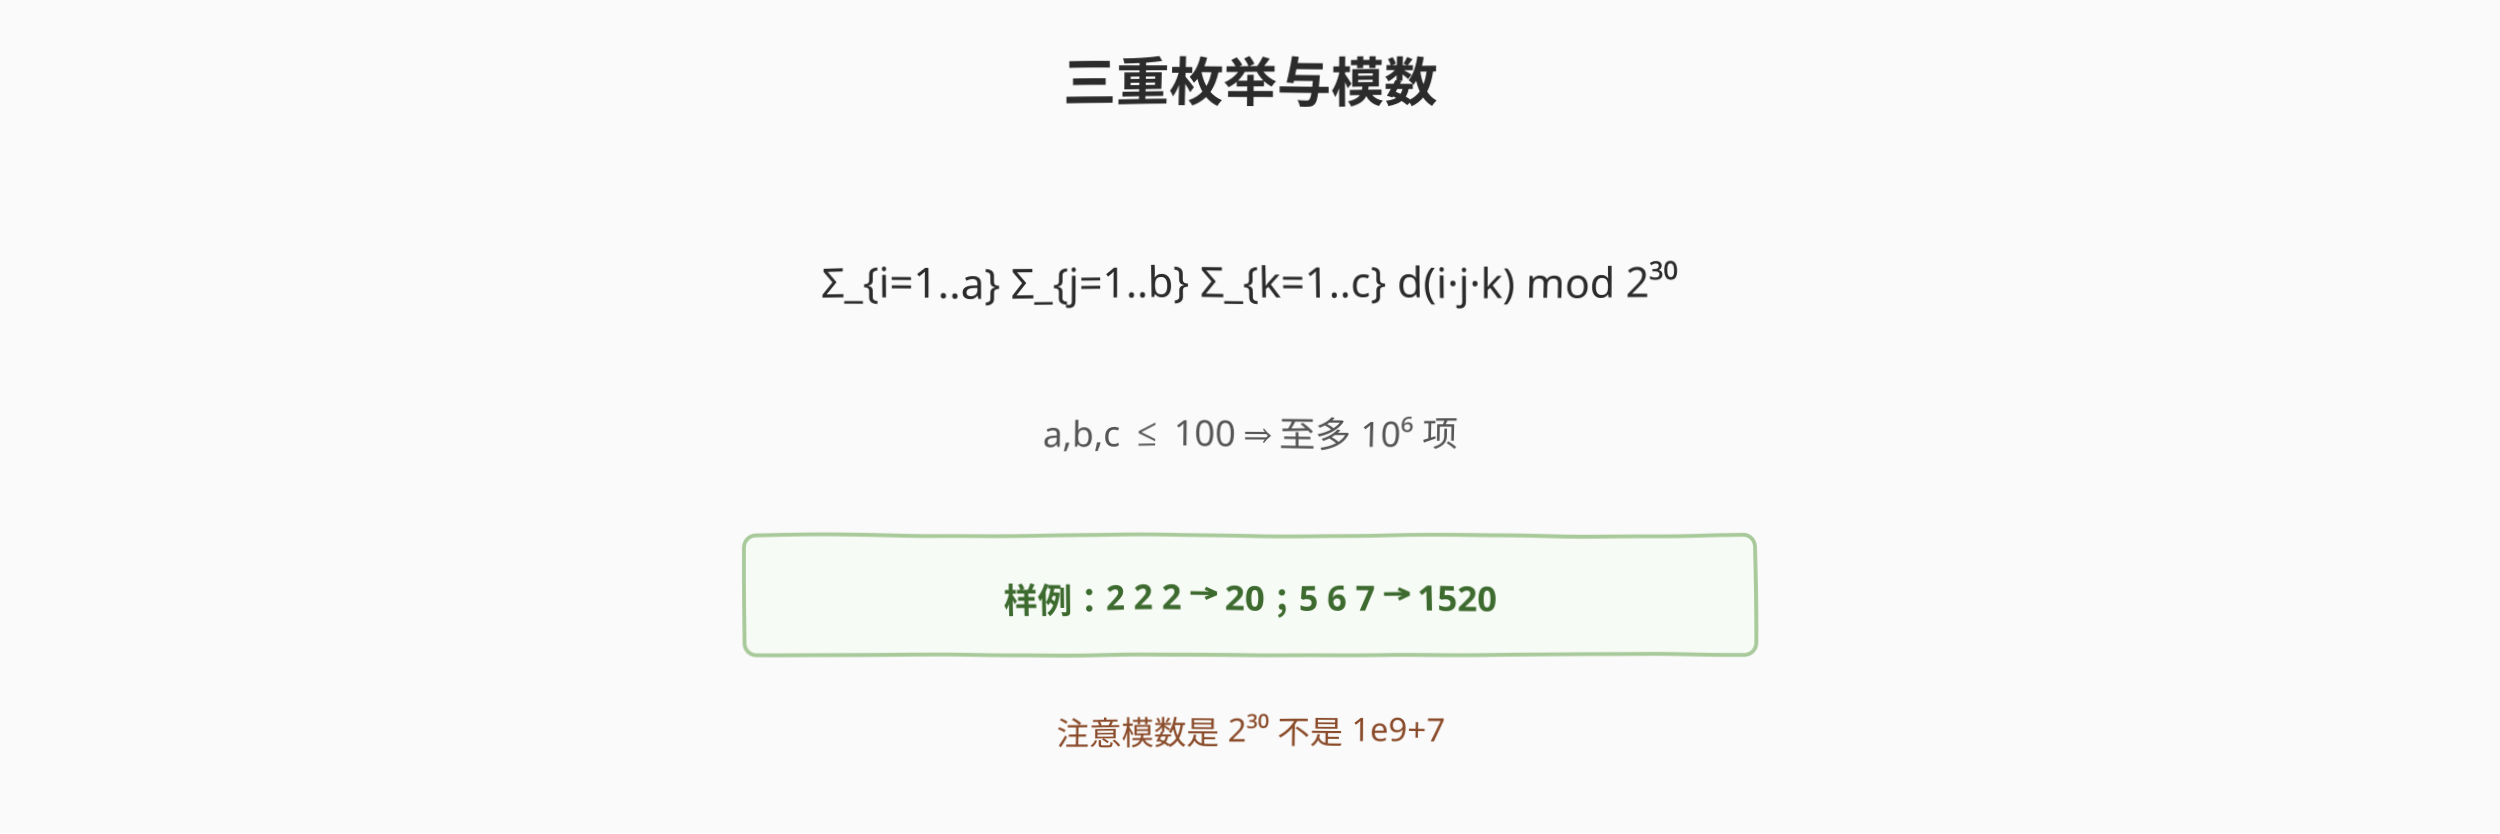
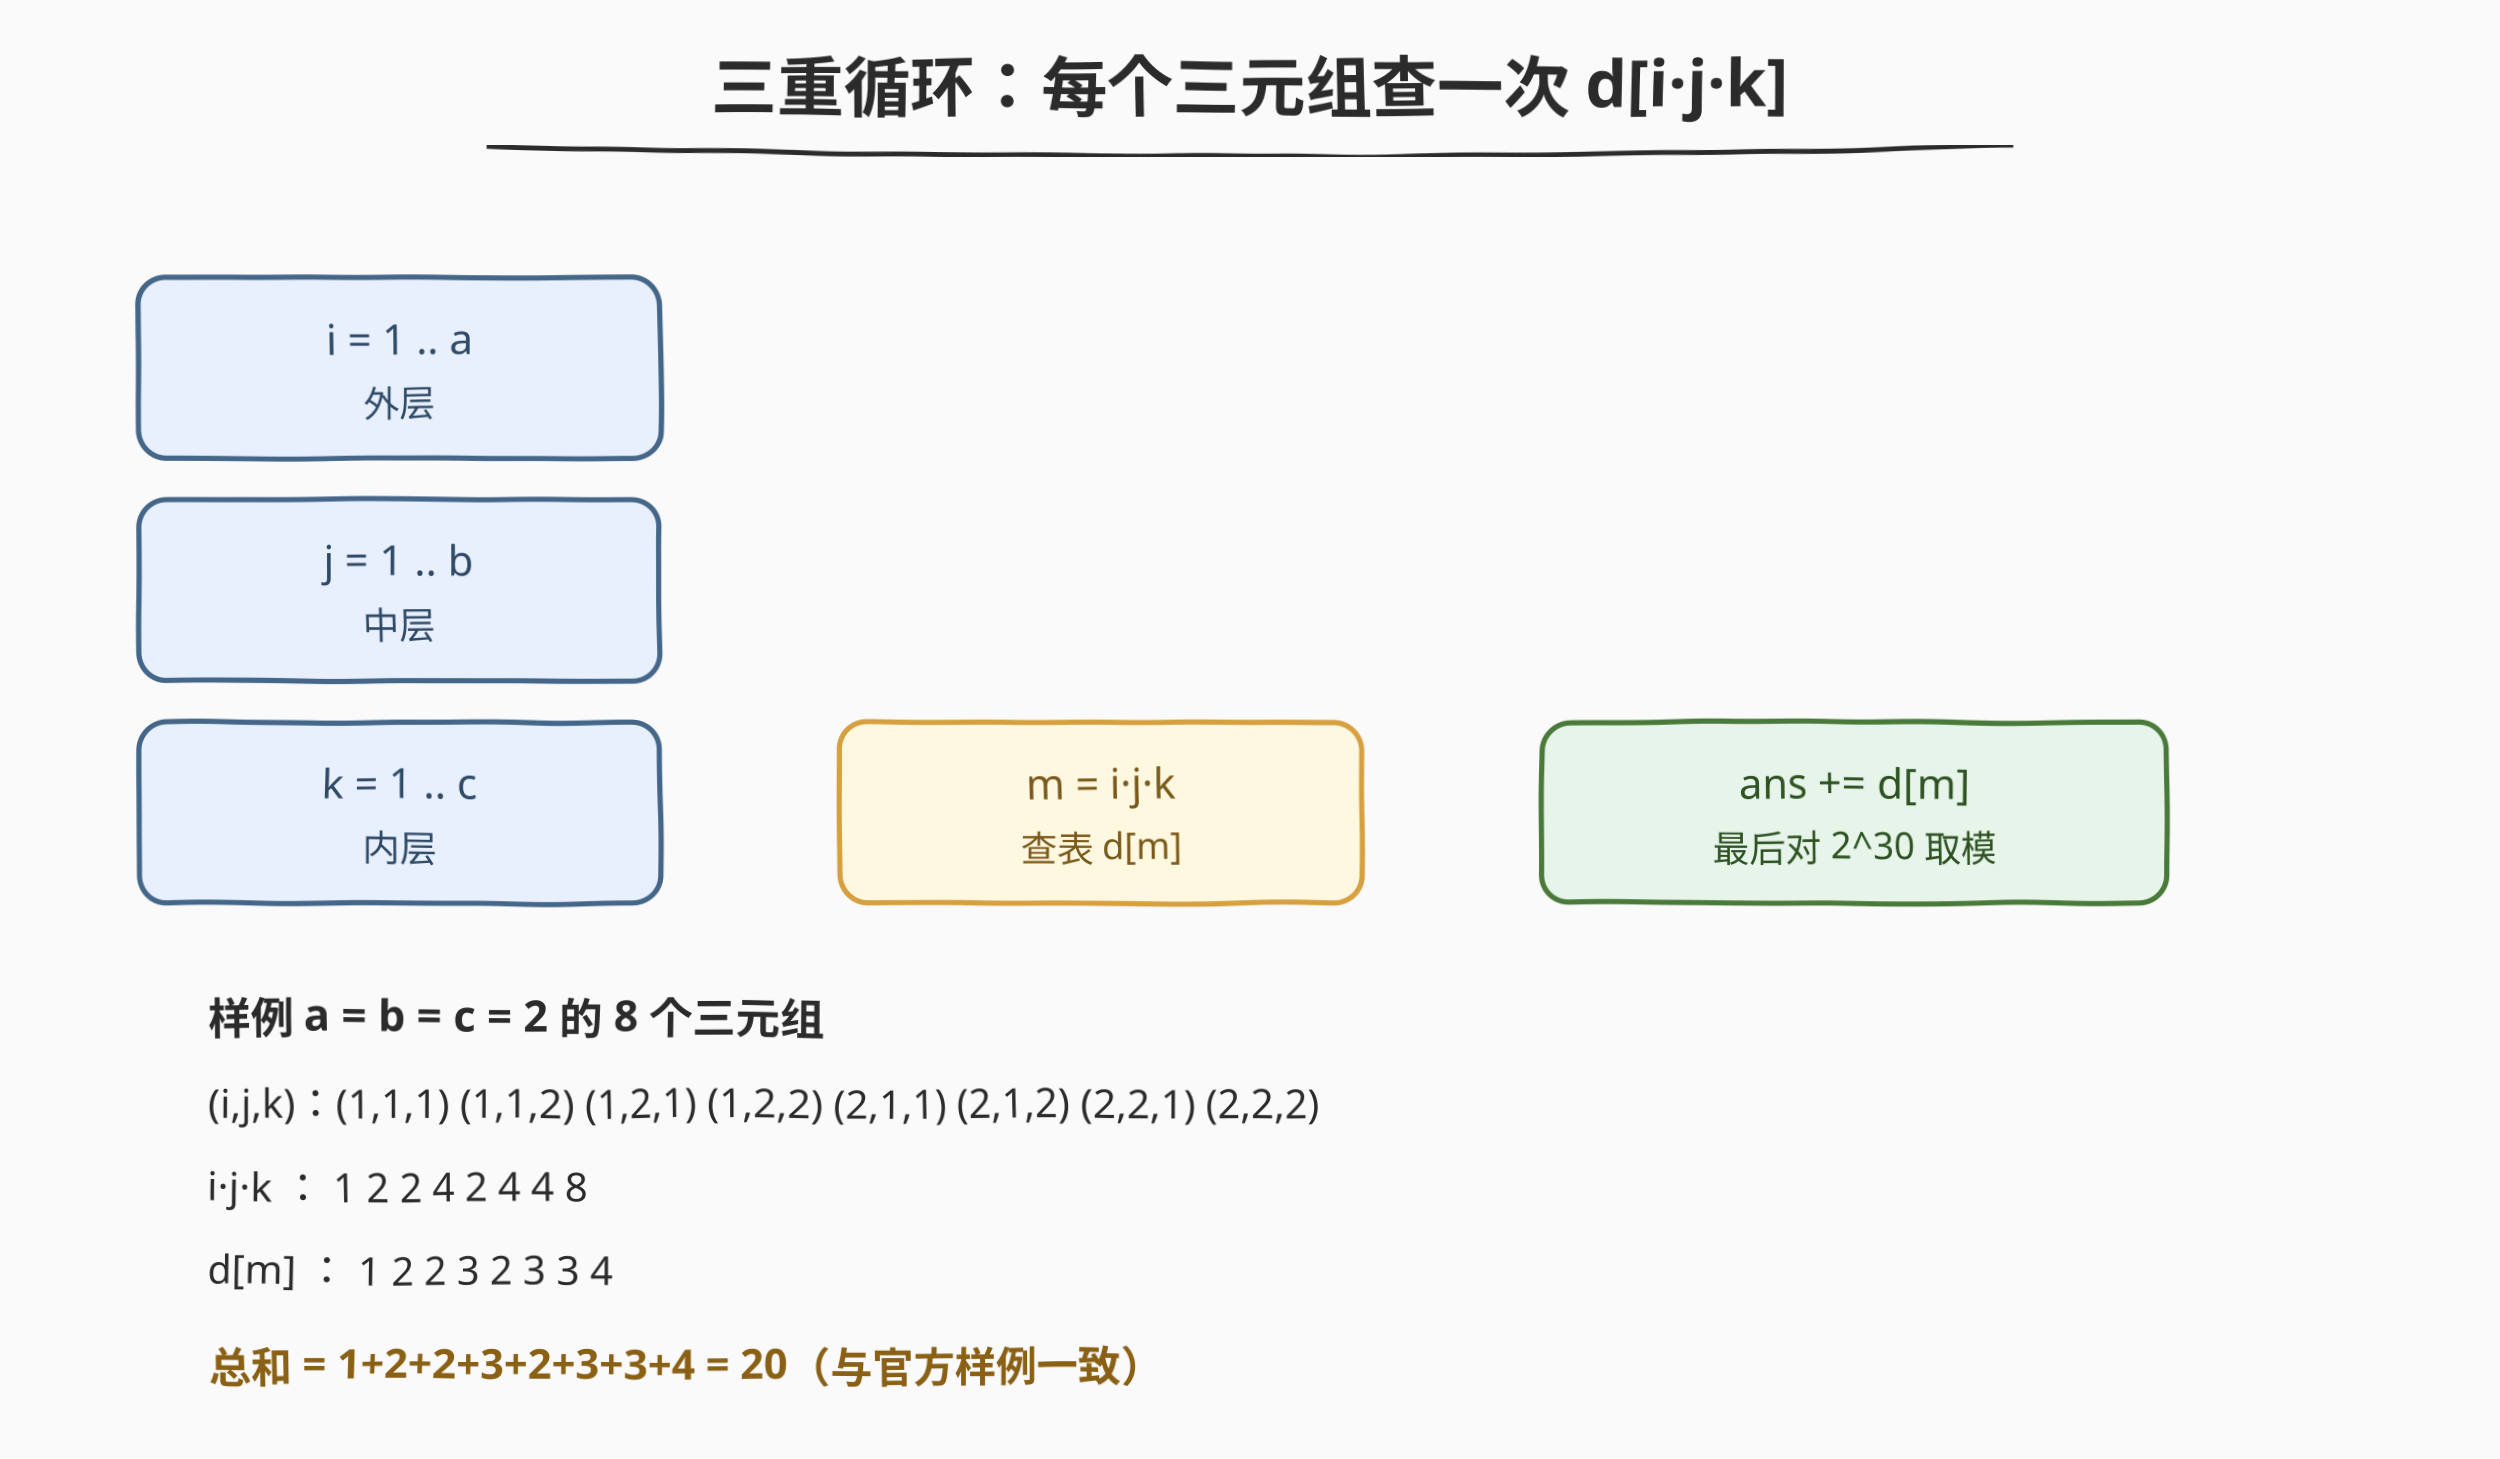
- <svg xmlns="http://www.w3.org/2000/svg" width="840" height="280" viewBox="0 0 840 280" font-family="'Comic Sans MS','Marker Felt','Segoe UI','Kaiti SC',楷体,cursive">
+ <svg xmlns="http://www.w3.org/2000/svg" width="720" height="420" viewBox="0 0 720 420" font-family="'Comic Sans MS','Marker Felt','Segoe UI','Kaiti SC',楷体,cursive">
  <defs>
-     <filter id="rough2" x="-6%" y="-6%" width="112%" height="112%">
-       <feTurbulence type="fractalNoise" baseFrequency="0.019" numOctaves="2" seed="217" />
-       <feDisplacementMap in="SourceGraphic" scale="1.7" />
+     <filter id="rough2" x="-4%" y="-4%" width="108%" height="108%">
+       <feTurbulence type="fractalNoise" baseFrequency="0.022" numOctaves="2" seed="61" />
+       <feDisplacementMap in="SourceGraphic" scale="1.6" />
    </filter>
-     <marker id="arrg" markerWidth="9" markerHeight="9" refX="7" refY="4.5" orient="auto">
-       <path d="M0,0 L9,4.5 L0,9 z" fill="#4a7a3a" />
-     </marker>
-     <marker id="arrb" markerWidth="9" markerHeight="9" refX="7" refY="4.5" orient="auto">
+     <marker id="arr" markerWidth="9" markerHeight="9" refX="7" refY="4.5" orient="auto">
      <path d="M0,0 L9,4.5 L0,9 z" fill="#446688" />
    </marker>
-     <marker id="arrr" markerWidth="9" markerHeight="9" refX="7" refY="4.5" orient="auto">
-       <path d="M0,0 L9,4.5 L0,9 z" fill="#a0522d" />
-     </marker>
  </defs>
-   <rect width="840" height="280" fill="#fafafa" />
-   <text x="420" y="34" text-anchor="middle" font-size="18" font-weight="bold" fill="#2b2b2b" filter="url(#rough2)">三重枚举与模数</text>
-   <text x="420" y="100" text-anchor="middle" font-size="14" fill="#2b2b2b" filter="url(#rough2)">Σ_{i=1..a} Σ_{j=1..b} Σ_{k=1..c} d(i·j·k)  mod 2³⁰</text>
-   <text x="420" y="150" text-anchor="middle" font-size="12" fill="#555555" filter="url(#rough2)">a,b,c ≤ 100 ⇒ 至多 10⁶ 项</text>
-   <g filter="url(#rough2)">
-     <rect x="250" y="180" width="340" height="40" rx="4" fill="#f7fbf4" fill-opacity="0.85" stroke="#a8c99a" stroke-width="1.3" />
-   </g>
-   <text x="420" y="206" text-anchor="middle" font-size="11.5" font-weight="bold" fill="#3d6b2f" filter="url(#rough2)">样例：2 2 2 → 20；5 6 7 → 1520</text>
-   <text x="420" y="250" text-anchor="middle" font-size="11" fill="#8a4b2a" filter="url(#rough2)">注意模数是 2³⁰ 不是 1e9+7</text>
+   <rect width="720" height="420" fill="#fafafa" />
+   <text x="360" y="32" text-anchor="middle" font-size="19" font-weight="bold" fill="#2b2b2b" filter="url(#rough2)">三重循环：每个三元组查一次 d[i·j·k]</text>
+   <path d="M 140 42 Q 360 48 580 42" stroke="#2b2b2b" stroke-width="1.4" fill="none" filter="url(#rough2)" />
+   <rect x="40" y="80" width="150" height="52" rx="8" fill="#e8f0fe" stroke="#446688" stroke-width="1.5" filter="url(#rough2)" />
+   <text x="115" y="102" text-anchor="middle" font-size="12" fill="#2f4a66" filter="url(#rough2)">i = 1 .. a</text>
+   <text x="115" y="120" text-anchor="middle" font-size="10.5" fill="#2f4a66" filter="url(#rough2)">外层</text>
+   <rect x="40" y="144" width="150" height="52" rx="8" fill="#e8f0fe" stroke="#446688" stroke-width="1.5" filter="url(#rough2)" />
+   <text x="115" y="166" text-anchor="middle" font-size="12" fill="#2f4a66" filter="url(#rough2)">j = 1 .. b</text>
+   <text x="115" y="184" text-anchor="middle" font-size="10.5" fill="#2f4a66" filter="url(#rough2)">中层</text>
+   <rect x="40" y="208" width="150" height="52" rx="8" fill="#e8f0fe" stroke="#446688" stroke-width="1.5" filter="url(#rough2)" />
+   <text x="115" y="230" text-anchor="middle" font-size="12" fill="#2f4a66" filter="url(#rough2)">k = 1 .. c</text>
+   <text x="115" y="248" text-anchor="middle" font-size="10.5" fill="#2f4a66" filter="url(#rough2)">内层</text>
+   <line x1="115" y1="134" x2="115" y2="142" stroke="#446688" stroke-width="1.4" marker-end="url(#arr)" filter="url(#rough2)" />
+   <line x1="115" y1="198" x2="115" y2="206" stroke="#446688" stroke-width="1.4" marker-end="url(#arr)" filter="url(#rough2)" />
+   <line x1="192" y1="234" x2="238" y2="234" stroke="#446688" stroke-width="1.5" marker-end="url(#arr)" filter="url(#rough2)" />
+   <rect x="242" y="208" width="150" height="52" rx="8" fill="#fff8e1" stroke="#d6a040" stroke-width="1.5" filter="url(#rough2)" />
+   <text x="317" y="230" text-anchor="middle" font-size="12" fill="#7a5a1b" filter="url(#rough2)">m = i·j·k</text>
+   <text x="317" y="248" text-anchor="middle" font-size="10.5" fill="#7a5a1b" filter="url(#rough2)">查表 d[m]</text>
+   <line x1="394" y1="234" x2="440" y2="234" stroke="#446688" stroke-width="1.5" marker-end="url(#arr)" filter="url(#rough2)" />
+   <rect x="444" y="208" width="180" height="52" rx="8" fill="#e6f4ea" stroke="#4a7a3a" stroke-width="1.5" filter="url(#rough2)" />
+   <text x="534" y="230" text-anchor="middle" font-size="12" fill="#2f5223" filter="url(#rough2)">ans += d[m]</text>
+   <text x="534" y="248" text-anchor="middle" font-size="10.5" fill="#2f5223" filter="url(#rough2)">最后对 2^30 取模</text>
+   <text x="60" y="298" font-size="12.5" font-weight="bold" fill="#2b2b2b" filter="url(#rough2)">样例 a = b = c = 2 的 8 个三元组</text>
+   <text x="60" y="322" font-size="11.5" fill="#2b2b2b" filter="url(#rough2)">(i,j,k)：(1,1,1) (1,1,2) (1,2,1) (1,2,2) (2,1,1) (2,1,2) (2,2,1) (2,2,2)</text>
+   <text x="60" y="346" font-size="11.5" fill="#2b2b2b" filter="url(#rough2)">i·j·k  ：  1       2       2       4       2       4       4       8</text>
+   <text x="60" y="370" font-size="11.5" fill="#2b2b2b" filter="url(#rough2)">d[m]   ：  1       2       2       3       2       3       3       4</text>
+   <text x="60" y="398" font-size="12" font-weight="bold" fill="#8a6015" filter="url(#rough2)">总和 = 1+2+2+3+2+3+3+4 = 20（与官方样例一致）</text>
</svg>
